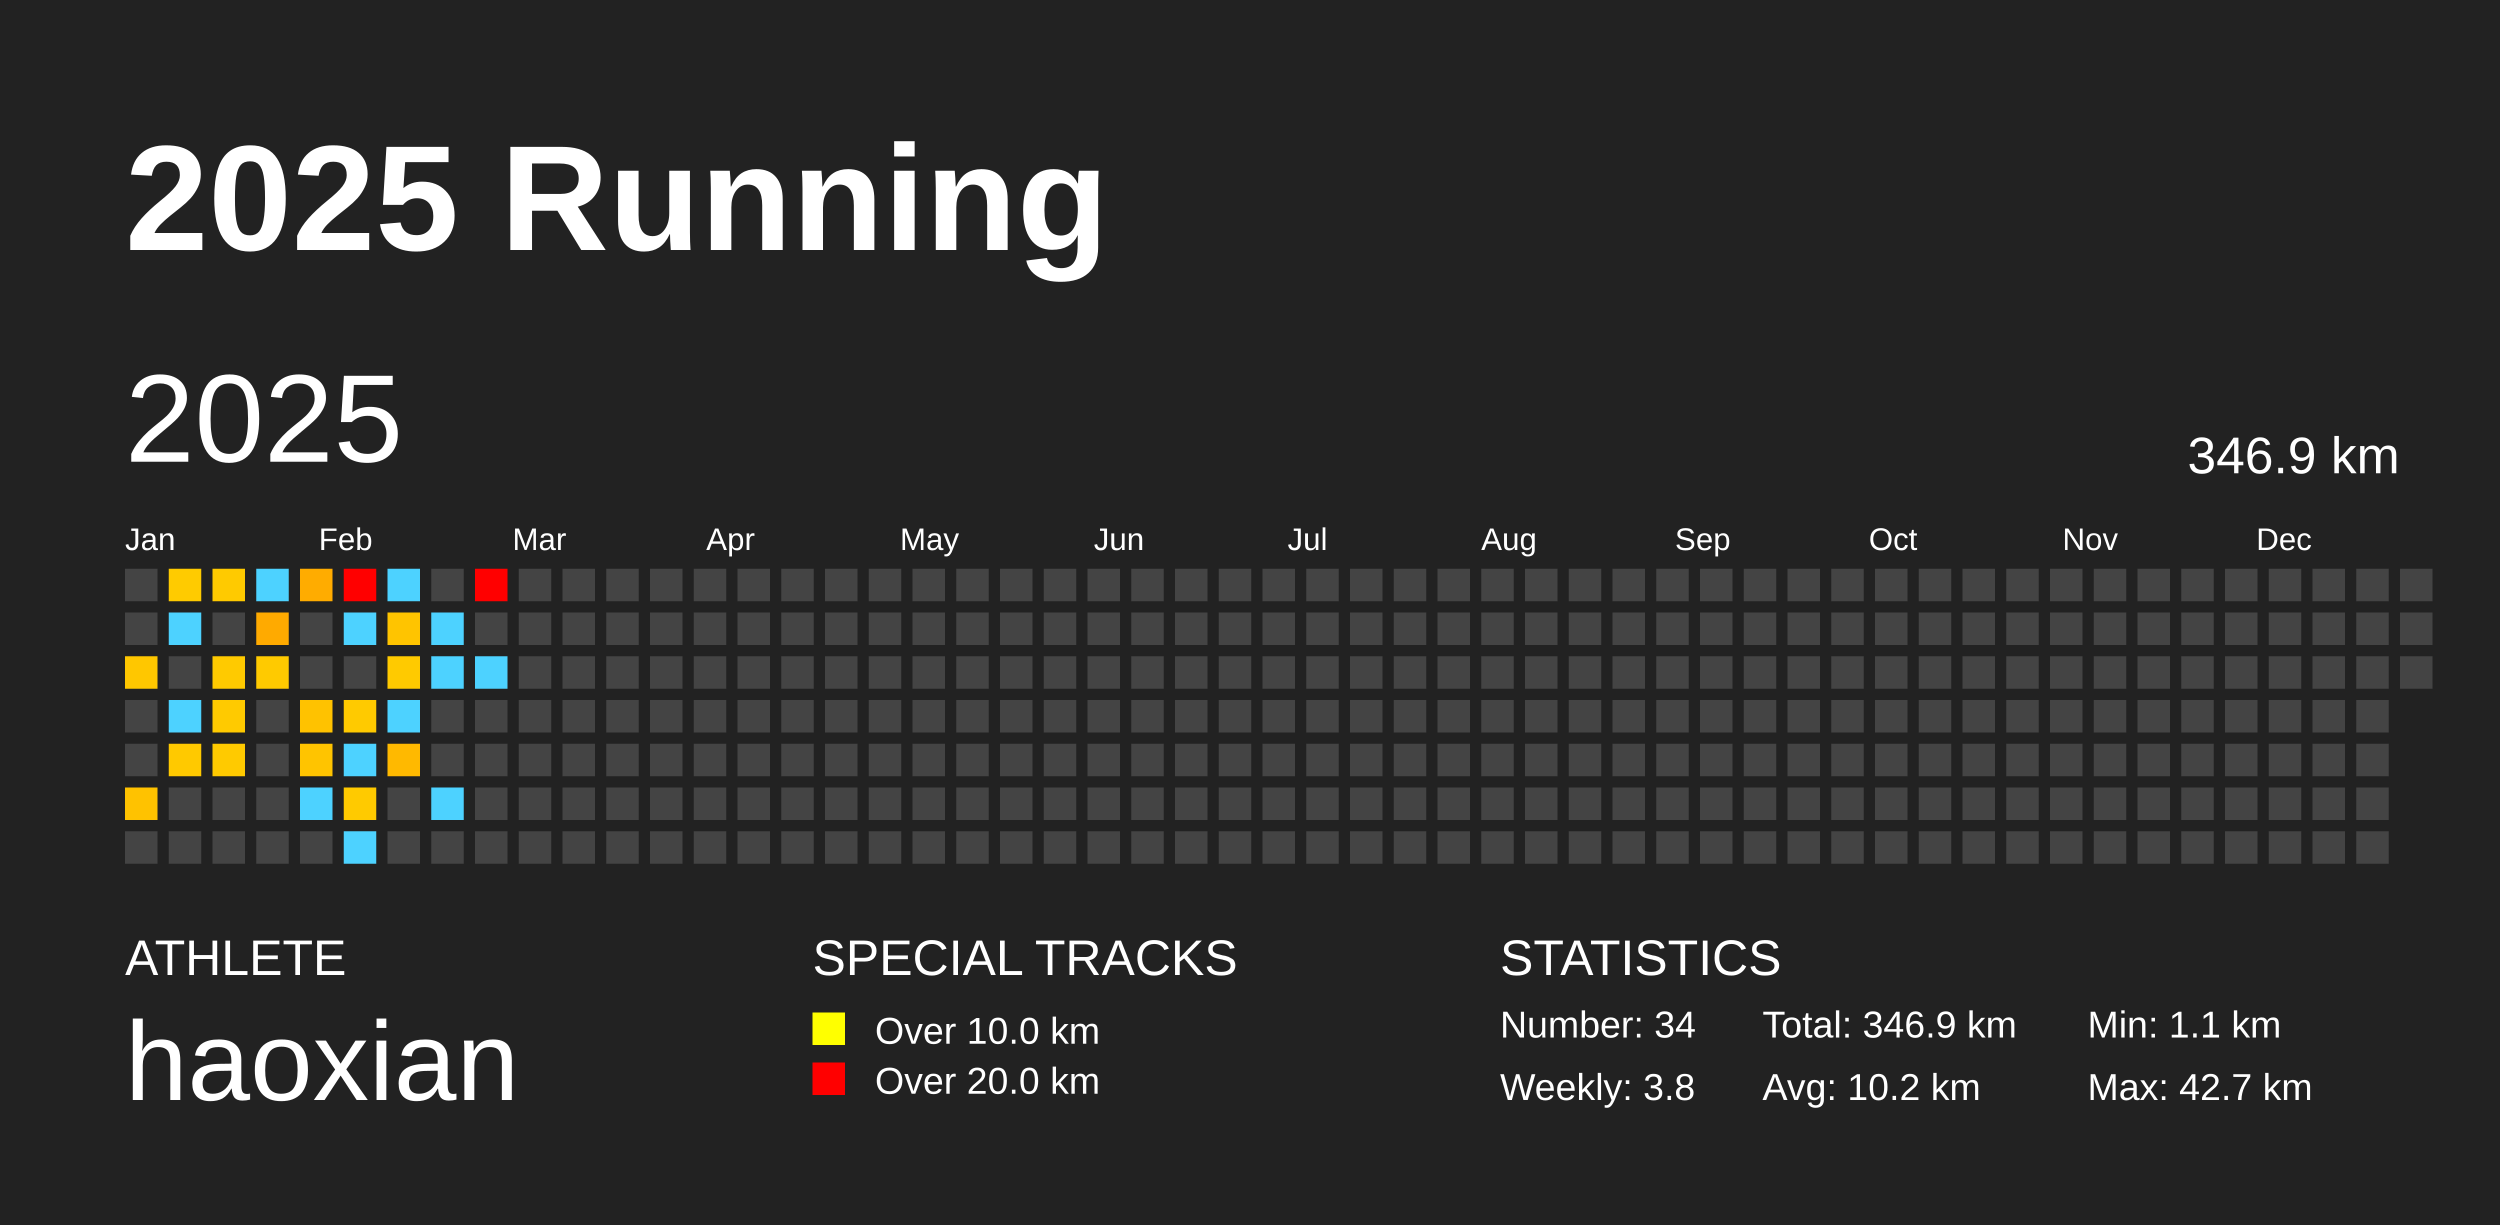
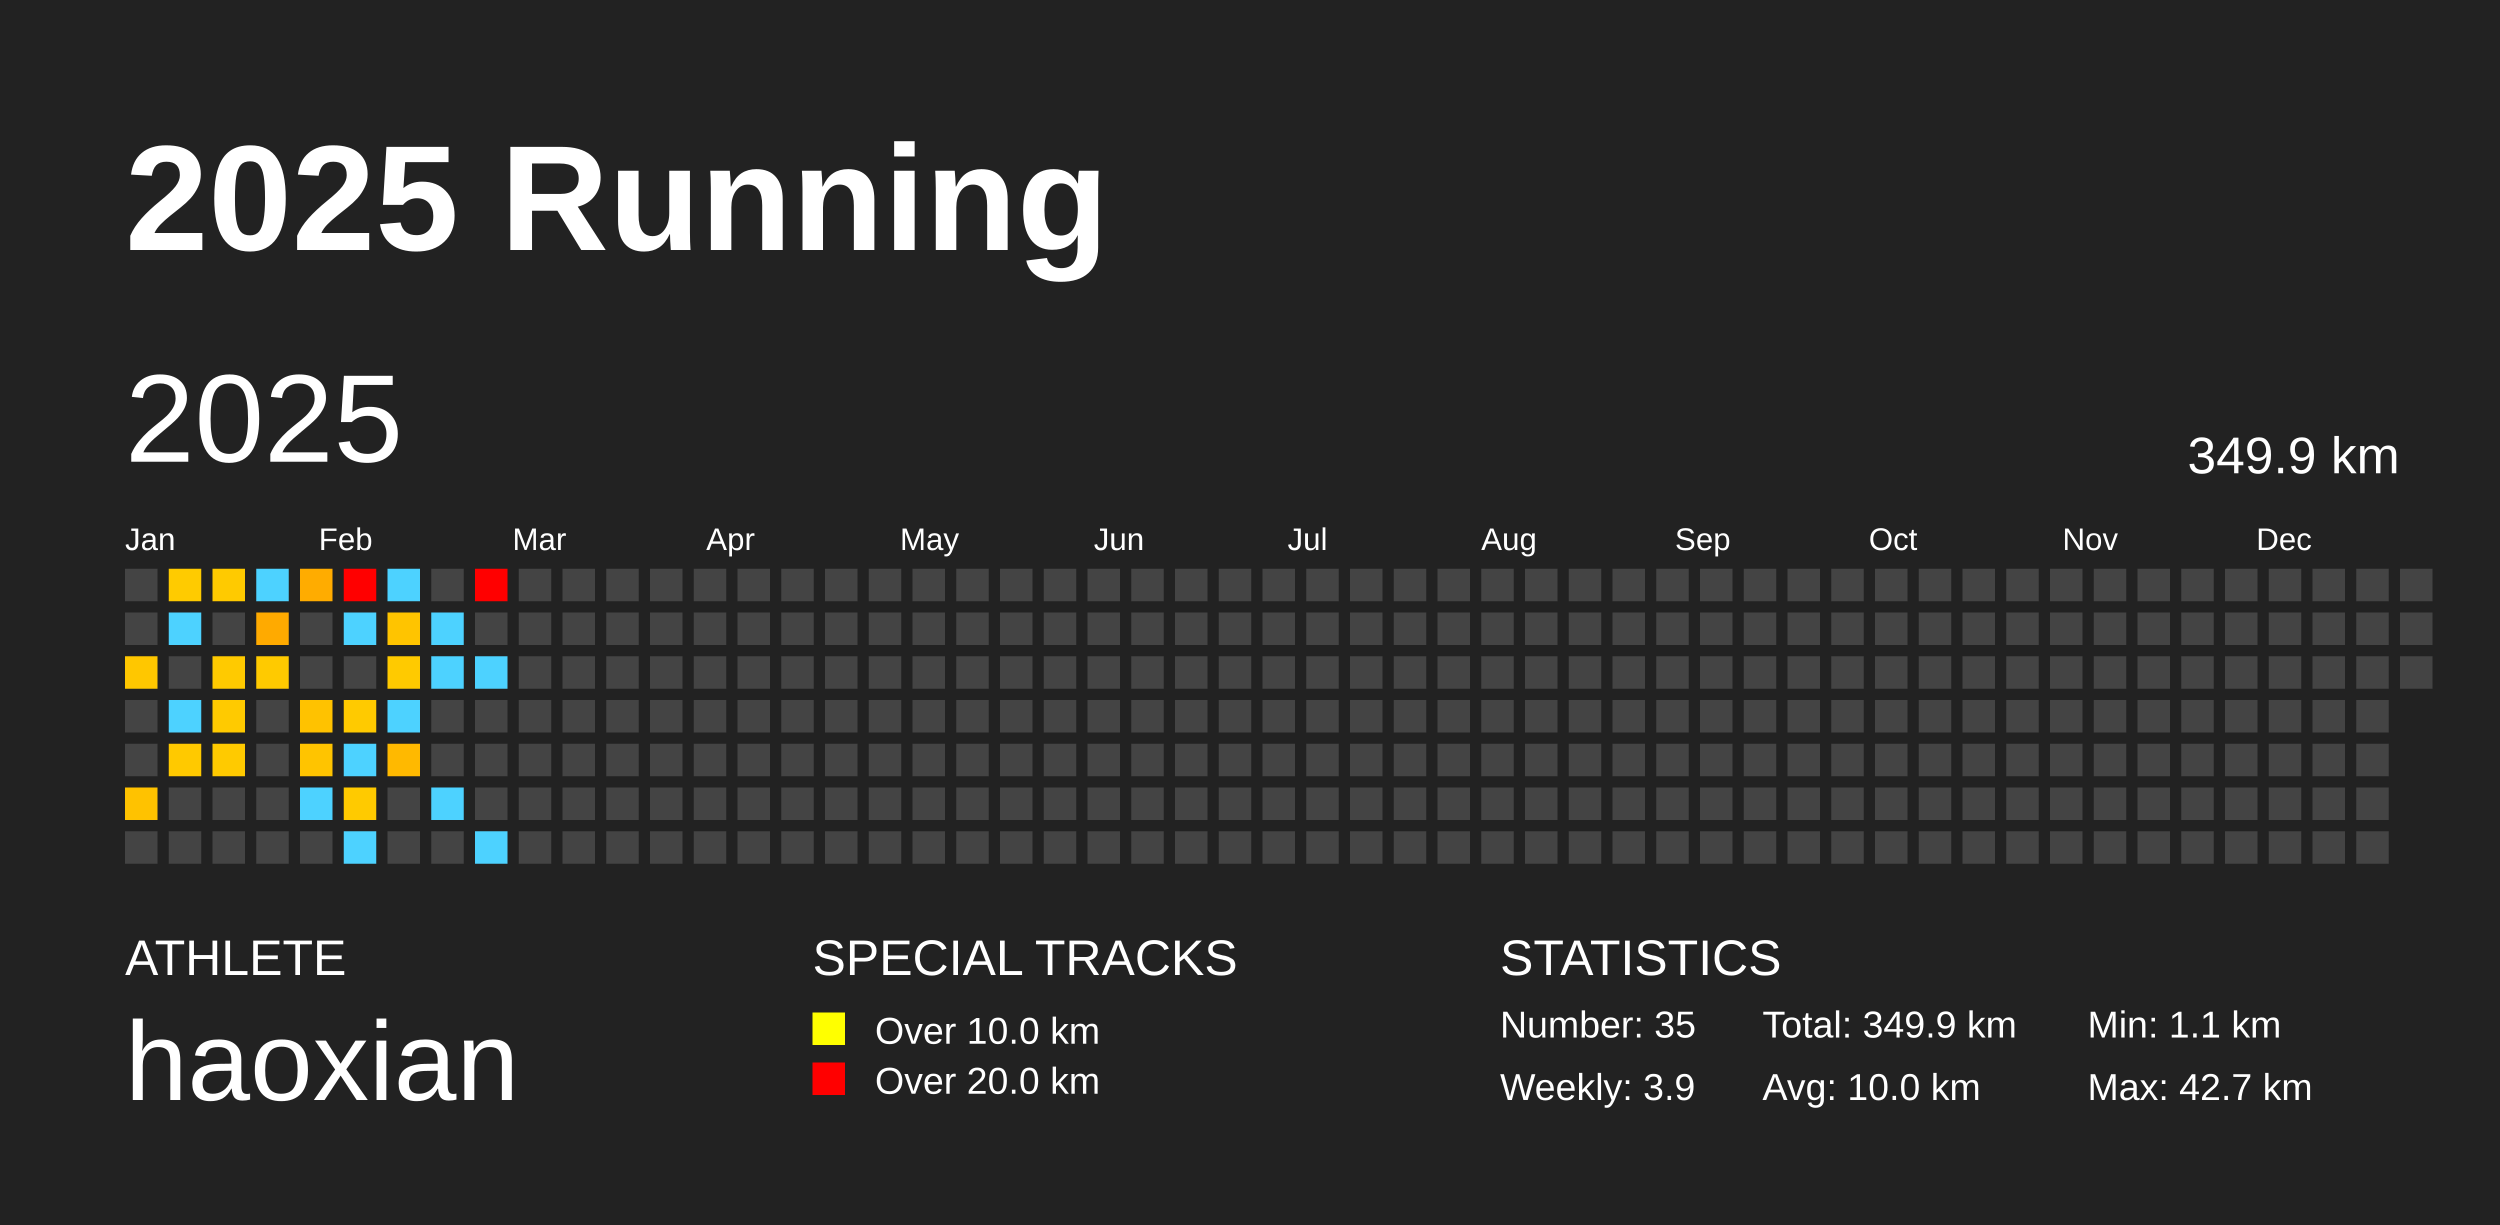
<svg xmlns="http://www.w3.org/2000/svg" baseProfile="full" height="98mm" version="1.1" viewBox="0,0,200,98" width="200mm">
  <defs />
  <rect fill="#222222" height="98" width="200" x="0" y="0" />
  <text fill="#FFFFFF" style="font-size:12px; font-family:Arial; font-weight:bold;" x="10" y="20">2025 Running</text>
  <text fill="#FFFFFF" style="font-size:4px; font-family:Arial" x="10" y="78">ATHLETE</text>
  <text fill="#FFFFFF" style="font-size:9px; font-family:Arial" x="10" y="88">haoxian</text>
  <text fill="#FFFFFF" style="font-size:4px; font-family:Arial" x="65" y="78">SPECIAL TRACKS</text>
  <rect fill="yellow" height="2.6" width="2.6" x="65" y="81" />
  <text fill="#FFFFFF" style="font-size:3px; font-family:Arial" x="70" y="83.5">Over 10.0 km</text>
  <rect fill="red" height="2.6" width="2.6" x="65" y="85" />
  <text fill="#FFFFFF" style="font-size:3px; font-family:Arial" x="70" y="87.5">Over 20.0 km</text>
  <text fill="#FFFFFF" style="font-size:4px; font-family:Arial" x="120" y="78">STATISTICS</text>
-   <text fill="#FFFFFF" style="font-size:3px; font-family:Arial" x="120" y="83">Number: 34</text>
-   <text fill="#FFFFFF" style="font-size:3px; font-family:Arial" x="120" y="88">Weekly: 3.8</text>
-   <text fill="#FFFFFF" style="font-size:3px; font-family:Arial" x="141" y="83">Total: 346.9 km</text>
-   <text fill="#FFFFFF" style="font-size:3px; font-family:Arial" x="141" y="88">Avg: 10.2 km</text>
+   <text fill="#FFFFFF" style="font-size:3px; font-family:Arial" x="120" y="83">Number: 35</text>
+   <text fill="#FFFFFF" style="font-size:3px; font-family:Arial" x="120" y="88">Weekly: 3.9</text>
+   <text fill="#FFFFFF" style="font-size:3px; font-family:Arial" x="141" y="83">Total: 349.9 km</text>
+   <text fill="#FFFFFF" style="font-size:3px; font-family:Arial" x="141" y="88">Avg: 10.0 km</text>
  <text fill="#FFFFFF" style="font-size:3px; font-family:Arial" x="167" y="83">Min: 1.1 km</text>
  <text fill="#FFFFFF" style="font-size:3px; font-family:Arial" x="167" y="88">Max: 42.7 km</text>
  <text dominant-baseline="hanging" fill="#FFFFFF" style="font-size:10.0px; font-family:Arial;" x="10" y="30">2025</text>
-   <text dominant-baseline="hanging" fill="#FFFFFF" style="font-size:4.125px; font-family:Arial;" x="175" y="35">346.9 km</text>
+   <text dominant-baseline="hanging" fill="#FFFFFF" style="font-size:4.125px; font-family:Arial;" x="175" y="35">349.9 km</text>
  <text fill="#FFFFFF" style="font-size:2.5px; font-family:Arial" x="10.0" y="44">Jan</text>
  <text fill="#FFFFFF" style="font-size:2.5px; font-family:Arial" x="25.5" y="44">Feb</text>
  <text fill="#FFFFFF" style="font-size:2.5px; font-family:Arial" x="41.0" y="44">Mar</text>
  <text fill="#FFFFFF" style="font-size:2.5px; font-family:Arial" x="56.5" y="44">Apr</text>
  <text fill="#FFFFFF" style="font-size:2.5px; font-family:Arial" x="72.0" y="44">May</text>
  <text fill="#FFFFFF" style="font-size:2.5px; font-family:Arial" x="87.5" y="44">Jun</text>
  <text fill="#FFFFFF" style="font-size:2.5px; font-family:Arial" x="103.0" y="44">Jul</text>
  <text fill="#FFFFFF" style="font-size:2.5px; font-family:Arial" x="118.5" y="44">Aug</text>
  <text fill="#FFFFFF" style="font-size:2.5px; font-family:Arial" x="134.0" y="44">Sep</text>
  <text fill="#FFFFFF" style="font-size:2.5px; font-family:Arial" x="149.5" y="44">Oct</text>
  <text fill="#FFFFFF" style="font-size:2.5px; font-family:Arial" x="165.0" y="44">Nov</text>
  <text fill="#FFFFFF" style="font-size:2.5px; font-family:Arial" x="180.5" y="44">Dec</text>
  <rect fill="#444444" height="2.6" width="2.6" x="10.0" y="45.5" />
  <rect fill="#444444" height="2.6" width="2.6" x="10.0" y="49.0" />
  <rect fill="#ffc700" height="2.6" width="2.6" x="10.0" y="52.5" />
  <rect fill="#444444" height="2.6" width="2.6" x="10.0" y="56.0" />
  <rect fill="#444444" height="2.6" width="2.6" x="10.0" y="59.5" />
  <rect fill="#ffc200" height="2.6" width="2.6" x="10.0" y="63.0" />
  <rect fill="#444444" height="2.6" width="2.6" x="10.0" y="66.5" />
  <rect fill="#ffcb00" height="2.6" width="2.6" x="13.5" y="45.5" />
  <rect fill="#4dd2ff" height="2.6" width="2.6" x="13.5" y="49.0" />
  <rect fill="#444444" height="2.6" width="2.6" x="13.5" y="52.5" />
  <rect fill="#4dd2ff" height="2.6" width="2.6" x="13.5" y="56.0" />
  <rect fill="#ffc900" height="2.6" width="2.6" x="13.5" y="59.5" />
  <rect fill="#444444" height="2.6" width="2.6" x="13.5" y="63.0" />
  <rect fill="#444444" height="2.6" width="2.6" x="13.5" y="66.5" />
  <rect fill="#ffca00" height="2.6" width="2.6" x="17.0" y="45.5" />
  <rect fill="#444444" height="2.6" width="2.6" x="17.0" y="49.0" />
  <rect fill="#ffca00" height="2.6" width="2.6" x="17.0" y="52.5" />
  <rect fill="#ffca00" height="2.6" width="2.6" x="17.0" y="56.0" />
  <rect fill="#ffca00" height="2.6" width="2.6" x="17.0" y="59.5" />
  <rect fill="#444444" height="2.6" width="2.6" x="17.0" y="63.0" />
  <rect fill="#444444" height="2.6" width="2.6" x="17.0" y="66.5" />
  <rect fill="#4dd2ff" height="2.6" width="2.6" x="20.5" y="45.5" />
  <rect fill="#ffaa00" height="2.6" width="2.6" x="20.5" y="49.0" />
  <rect fill="#ffca00" height="2.6" width="2.6" x="20.5" y="52.5" />
  <rect fill="#444444" height="2.6" width="2.6" x="20.5" y="56.0" />
  <rect fill="#444444" height="2.6" width="2.6" x="20.5" y="59.5" />
  <rect fill="#444444" height="2.6" width="2.6" x="20.5" y="63.0" />
  <rect fill="#444444" height="2.6" width="2.6" x="20.5" y="66.5" />
  <rect fill="#ffac00" height="2.6" width="2.6" x="24.0" y="45.5" />
  <rect fill="#444444" height="2.6" width="2.6" x="24.0" y="49.0" />
  <rect fill="#444444" height="2.6" width="2.6" x="24.0" y="52.5" />
  <rect fill="#ffc200" height="2.6" width="2.6" x="24.0" y="56.0" />
  <rect fill="#ffc400" height="2.6" width="2.6" x="24.0" y="59.5" />
  <rect fill="#4dd2ff" height="2.6" width="2.6" x="24.0" y="63.0" />
  <rect fill="#444444" height="2.6" width="2.6" x="24.0" y="66.5" />
  <rect fill="red" height="2.6" width="2.6" x="27.5" y="45.5" />
  <rect fill="#4dd2ff" height="2.6" width="2.6" x="27.5" y="49.0" />
  <rect fill="#444444" height="2.6" width="2.6" x="27.5" y="52.5" />
  <rect fill="#ffca00" height="2.6" width="2.6" x="27.5" y="56.0" />
  <rect fill="#4dd2ff" height="2.6" width="2.6" x="27.5" y="59.5" />
  <rect fill="#ffca00" height="2.6" width="2.6" x="27.5" y="63.0" />
  <rect fill="#4dd2ff" height="2.6" width="2.6" x="27.5" y="66.5" />
  <rect fill="#4dd2ff" height="2.6" width="2.6" x="31.0" y="45.5" />
  <rect fill="#ffc400" height="2.6" width="2.6" x="31.0" y="49.0" />
  <rect fill="#ffca00" height="2.6" width="2.6" x="31.0" y="52.5" />
  <rect fill="#4dd2ff" height="2.6" width="2.6" x="31.0" y="56.0" />
  <rect fill="#ffb900" height="2.6" width="2.6" x="31.0" y="59.5" />
  <rect fill="#444444" height="2.6" width="2.6" x="31.0" y="63.0" />
  <rect fill="#444444" height="2.6" width="2.6" x="31.0" y="66.5" />
  <rect fill="#444444" height="2.6" width="2.6" x="34.5" y="45.5" />
  <rect fill="#4dd2ff" height="2.6" width="2.6" x="34.5" y="49.0" />
  <rect fill="#4dd2ff" height="2.6" width="2.6" x="34.5" y="52.5" />
  <rect fill="#444444" height="2.6" width="2.6" x="34.5" y="56.0" />
  <rect fill="#444444" height="2.6" width="2.6" x="34.5" y="59.5" />
  <rect fill="#4dd2ff" height="2.6" width="2.6" x="34.5" y="63.0" />
  <rect fill="#444444" height="2.6" width="2.6" x="34.5" y="66.5" />
  <rect fill="red" height="2.6" width="2.6" x="38.0" y="45.5" />
  <rect fill="#444444" height="2.6" width="2.6" x="38.0" y="49.0" />
  <rect fill="#4dd2ff" height="2.6" width="2.6" x="38.0" y="52.5" />
  <rect fill="#444444" height="2.6" width="2.6" x="38.0" y="56.0" />
  <rect fill="#444444" height="2.6" width="2.6" x="38.0" y="59.5" />
  <rect fill="#444444" height="2.6" width="2.6" x="38.0" y="63.0" />
-   <rect fill="#444444" height="2.6" width="2.6" x="38.0" y="66.5" />
+   <rect fill="#4dd2ff" height="2.6" width="2.6" x="38.0" y="66.5" />
  <rect fill="#444444" height="2.6" width="2.6" x="41.5" y="45.5" />
  <rect fill="#444444" height="2.6" width="2.6" x="41.5" y="49.0" />
  <rect fill="#444444" height="2.6" width="2.6" x="41.5" y="52.5" />
  <rect fill="#444444" height="2.6" width="2.6" x="41.5" y="56.0" />
  <rect fill="#444444" height="2.6" width="2.6" x="41.5" y="59.5" />
  <rect fill="#444444" height="2.6" width="2.6" x="41.5" y="63.0" />
  <rect fill="#444444" height="2.6" width="2.6" x="41.5" y="66.5" />
  <rect fill="#444444" height="2.6" width="2.6" x="45.0" y="45.5" />
  <rect fill="#444444" height="2.6" width="2.6" x="45.0" y="49.0" />
  <rect fill="#444444" height="2.6" width="2.6" x="45.0" y="52.5" />
  <rect fill="#444444" height="2.6" width="2.6" x="45.0" y="56.0" />
  <rect fill="#444444" height="2.6" width="2.6" x="45.0" y="59.5" />
  <rect fill="#444444" height="2.6" width="2.6" x="45.0" y="63.0" />
  <rect fill="#444444" height="2.6" width="2.6" x="45.0" y="66.5" />
  <rect fill="#444444" height="2.6" width="2.6" x="48.5" y="45.5" />
  <rect fill="#444444" height="2.6" width="2.6" x="48.5" y="49.0" />
  <rect fill="#444444" height="2.6" width="2.6" x="48.5" y="52.5" />
  <rect fill="#444444" height="2.6" width="2.6" x="48.5" y="56.0" />
  <rect fill="#444444" height="2.6" width="2.6" x="48.5" y="59.5" />
  <rect fill="#444444" height="2.6" width="2.6" x="48.5" y="63.0" />
  <rect fill="#444444" height="2.6" width="2.6" x="48.5" y="66.5" />
  <rect fill="#444444" height="2.6" width="2.6" x="52.0" y="45.5" />
  <rect fill="#444444" height="2.6" width="2.6" x="52.0" y="49.0" />
  <rect fill="#444444" height="2.6" width="2.6" x="52.0" y="52.5" />
  <rect fill="#444444" height="2.6" width="2.6" x="52.0" y="56.0" />
  <rect fill="#444444" height="2.6" width="2.6" x="52.0" y="59.5" />
  <rect fill="#444444" height="2.6" width="2.6" x="52.0" y="63.0" />
  <rect fill="#444444" height="2.6" width="2.6" x="52.0" y="66.5" />
  <rect fill="#444444" height="2.6" width="2.6" x="55.5" y="45.5" />
  <rect fill="#444444" height="2.6" width="2.6" x="55.5" y="49.0" />
  <rect fill="#444444" height="2.6" width="2.6" x="55.5" y="52.5" />
  <rect fill="#444444" height="2.6" width="2.6" x="55.5" y="56.0" />
  <rect fill="#444444" height="2.6" width="2.6" x="55.5" y="59.5" />
  <rect fill="#444444" height="2.6" width="2.6" x="55.5" y="63.0" />
  <rect fill="#444444" height="2.6" width="2.6" x="55.5" y="66.5" />
  <rect fill="#444444" height="2.6" width="2.6" x="59.0" y="45.5" />
  <rect fill="#444444" height="2.6" width="2.6" x="59.0" y="49.0" />
  <rect fill="#444444" height="2.6" width="2.6" x="59.0" y="52.5" />
  <rect fill="#444444" height="2.6" width="2.6" x="59.0" y="56.0" />
  <rect fill="#444444" height="2.6" width="2.6" x="59.0" y="59.5" />
  <rect fill="#444444" height="2.6" width="2.6" x="59.0" y="63.0" />
  <rect fill="#444444" height="2.6" width="2.6" x="59.0" y="66.5" />
  <rect fill="#444444" height="2.6" width="2.6" x="62.5" y="45.5" />
  <rect fill="#444444" height="2.6" width="2.6" x="62.5" y="49.0" />
  <rect fill="#444444" height="2.6" width="2.6" x="62.5" y="52.5" />
  <rect fill="#444444" height="2.6" width="2.6" x="62.5" y="56.0" />
  <rect fill="#444444" height="2.6" width="2.6" x="62.5" y="59.5" />
  <rect fill="#444444" height="2.6" width="2.6" x="62.5" y="63.0" />
  <rect fill="#444444" height="2.6" width="2.6" x="62.5" y="66.5" />
  <rect fill="#444444" height="2.6" width="2.6" x="66.0" y="45.5" />
  <rect fill="#444444" height="2.6" width="2.6" x="66.0" y="49.0" />
  <rect fill="#444444" height="2.6" width="2.6" x="66.0" y="52.5" />
  <rect fill="#444444" height="2.6" width="2.6" x="66.0" y="56.0" />
  <rect fill="#444444" height="2.6" width="2.6" x="66.0" y="59.5" />
  <rect fill="#444444" height="2.6" width="2.6" x="66.0" y="63.0" />
  <rect fill="#444444" height="2.6" width="2.6" x="66.0" y="66.5" />
  <rect fill="#444444" height="2.6" width="2.6" x="69.5" y="45.5" />
  <rect fill="#444444" height="2.6" width="2.6" x="69.5" y="49.0" />
  <rect fill="#444444" height="2.6" width="2.6" x="69.5" y="52.5" />
  <rect fill="#444444" height="2.6" width="2.6" x="69.5" y="56.0" />
  <rect fill="#444444" height="2.6" width="2.6" x="69.5" y="59.5" />
  <rect fill="#444444" height="2.6" width="2.6" x="69.5" y="63.0" />
  <rect fill="#444444" height="2.6" width="2.6" x="69.5" y="66.5" />
  <rect fill="#444444" height="2.6" width="2.6" x="73.0" y="45.5" />
  <rect fill="#444444" height="2.6" width="2.6" x="73.0" y="49.0" />
  <rect fill="#444444" height="2.6" width="2.6" x="73.0" y="52.5" />
  <rect fill="#444444" height="2.6" width="2.6" x="73.0" y="56.0" />
  <rect fill="#444444" height="2.6" width="2.6" x="73.0" y="59.5" />
  <rect fill="#444444" height="2.6" width="2.6" x="73.0" y="63.0" />
  <rect fill="#444444" height="2.6" width="2.6" x="73.0" y="66.5" />
  <rect fill="#444444" height="2.6" width="2.6" x="76.5" y="45.5" />
  <rect fill="#444444" height="2.6" width="2.6" x="76.5" y="49.0" />
  <rect fill="#444444" height="2.6" width="2.6" x="76.5" y="52.5" />
  <rect fill="#444444" height="2.6" width="2.6" x="76.5" y="56.0" />
  <rect fill="#444444" height="2.6" width="2.6" x="76.5" y="59.5" />
  <rect fill="#444444" height="2.6" width="2.6" x="76.5" y="63.0" />
  <rect fill="#444444" height="2.6" width="2.6" x="76.5" y="66.5" />
  <rect fill="#444444" height="2.6" width="2.6" x="80.0" y="45.5" />
  <rect fill="#444444" height="2.6" width="2.6" x="80.0" y="49.0" />
  <rect fill="#444444" height="2.6" width="2.6" x="80.0" y="52.5" />
  <rect fill="#444444" height="2.6" width="2.6" x="80.0" y="56.0" />
  <rect fill="#444444" height="2.6" width="2.6" x="80.0" y="59.5" />
  <rect fill="#444444" height="2.6" width="2.6" x="80.0" y="63.0" />
  <rect fill="#444444" height="2.6" width="2.6" x="80.0" y="66.5" />
  <rect fill="#444444" height="2.6" width="2.6" x="83.5" y="45.5" />
  <rect fill="#444444" height="2.6" width="2.6" x="83.5" y="49.0" />
  <rect fill="#444444" height="2.6" width="2.6" x="83.5" y="52.5" />
  <rect fill="#444444" height="2.6" width="2.6" x="83.5" y="56.0" />
  <rect fill="#444444" height="2.6" width="2.6" x="83.5" y="59.5" />
  <rect fill="#444444" height="2.6" width="2.6" x="83.5" y="63.0" />
  <rect fill="#444444" height="2.6" width="2.6" x="83.5" y="66.5" />
  <rect fill="#444444" height="2.6" width="2.6" x="87.0" y="45.5" />
  <rect fill="#444444" height="2.6" width="2.6" x="87.0" y="49.0" />
  <rect fill="#444444" height="2.6" width="2.6" x="87.0" y="52.5" />
  <rect fill="#444444" height="2.6" width="2.6" x="87.0" y="56.0" />
  <rect fill="#444444" height="2.6" width="2.6" x="87.0" y="59.5" />
  <rect fill="#444444" height="2.6" width="2.6" x="87.0" y="63.0" />
  <rect fill="#444444" height="2.6" width="2.6" x="87.0" y="66.5" />
  <rect fill="#444444" height="2.6" width="2.6" x="90.5" y="45.5" />
  <rect fill="#444444" height="2.6" width="2.6" x="90.5" y="49.0" />
  <rect fill="#444444" height="2.6" width="2.6" x="90.5" y="52.5" />
  <rect fill="#444444" height="2.6" width="2.6" x="90.5" y="56.0" />
  <rect fill="#444444" height="2.6" width="2.6" x="90.5" y="59.5" />
  <rect fill="#444444" height="2.6" width="2.6" x="90.5" y="63.0" />
  <rect fill="#444444" height="2.6" width="2.6" x="90.5" y="66.5" />
  <rect fill="#444444" height="2.6" width="2.6" x="94.0" y="45.5" />
  <rect fill="#444444" height="2.6" width="2.6" x="94.0" y="49.0" />
  <rect fill="#444444" height="2.6" width="2.6" x="94.0" y="52.5" />
  <rect fill="#444444" height="2.6" width="2.6" x="94.0" y="56.0" />
  <rect fill="#444444" height="2.6" width="2.6" x="94.0" y="59.5" />
  <rect fill="#444444" height="2.6" width="2.6" x="94.0" y="63.0" />
  <rect fill="#444444" height="2.6" width="2.6" x="94.0" y="66.5" />
  <rect fill="#444444" height="2.6" width="2.6" x="97.5" y="45.5" />
  <rect fill="#444444" height="2.6" width="2.6" x="97.5" y="49.0" />
  <rect fill="#444444" height="2.6" width="2.6" x="97.5" y="52.5" />
  <rect fill="#444444" height="2.6" width="2.6" x="97.5" y="56.0" />
  <rect fill="#444444" height="2.6" width="2.6" x="97.5" y="59.5" />
  <rect fill="#444444" height="2.6" width="2.6" x="97.5" y="63.0" />
  <rect fill="#444444" height="2.6" width="2.6" x="97.5" y="66.5" />
  <rect fill="#444444" height="2.6" width="2.6" x="101.0" y="45.5" />
  <rect fill="#444444" height="2.6" width="2.6" x="101.0" y="49.0" />
  <rect fill="#444444" height="2.6" width="2.6" x="101.0" y="52.5" />
  <rect fill="#444444" height="2.6" width="2.6" x="101.0" y="56.0" />
  <rect fill="#444444" height="2.6" width="2.6" x="101.0" y="59.5" />
  <rect fill="#444444" height="2.6" width="2.6" x="101.0" y="63.0" />
  <rect fill="#444444" height="2.6" width="2.6" x="101.0" y="66.5" />
  <rect fill="#444444" height="2.6" width="2.6" x="104.5" y="45.5" />
  <rect fill="#444444" height="2.6" width="2.6" x="104.5" y="49.0" />
  <rect fill="#444444" height="2.6" width="2.6" x="104.5" y="52.5" />
  <rect fill="#444444" height="2.6" width="2.6" x="104.5" y="56.0" />
  <rect fill="#444444" height="2.6" width="2.6" x="104.5" y="59.5" />
  <rect fill="#444444" height="2.6" width="2.6" x="104.5" y="63.0" />
  <rect fill="#444444" height="2.6" width="2.6" x="104.5" y="66.5" />
  <rect fill="#444444" height="2.6" width="2.6" x="108.0" y="45.5" />
  <rect fill="#444444" height="2.6" width="2.6" x="108.0" y="49.0" />
  <rect fill="#444444" height="2.6" width="2.6" x="108.0" y="52.5" />
  <rect fill="#444444" height="2.6" width="2.6" x="108.0" y="56.0" />
  <rect fill="#444444" height="2.6" width="2.6" x="108.0" y="59.5" />
  <rect fill="#444444" height="2.6" width="2.6" x="108.0" y="63.0" />
  <rect fill="#444444" height="2.6" width="2.6" x="108.0" y="66.5" />
  <rect fill="#444444" height="2.6" width="2.6" x="111.5" y="45.5" />
  <rect fill="#444444" height="2.6" width="2.6" x="111.5" y="49.0" />
  <rect fill="#444444" height="2.6" width="2.6" x="111.5" y="52.5" />
  <rect fill="#444444" height="2.6" width="2.6" x="111.5" y="56.0" />
  <rect fill="#444444" height="2.6" width="2.6" x="111.5" y="59.5" />
  <rect fill="#444444" height="2.6" width="2.6" x="111.5" y="63.0" />
  <rect fill="#444444" height="2.6" width="2.6" x="111.5" y="66.5" />
  <rect fill="#444444" height="2.6" width="2.6" x="115.0" y="45.5" />
  <rect fill="#444444" height="2.6" width="2.6" x="115.0" y="49.0" />
  <rect fill="#444444" height="2.6" width="2.6" x="115.0" y="52.5" />
  <rect fill="#444444" height="2.6" width="2.6" x="115.0" y="56.0" />
  <rect fill="#444444" height="2.6" width="2.6" x="115.0" y="59.5" />
  <rect fill="#444444" height="2.6" width="2.6" x="115.0" y="63.0" />
  <rect fill="#444444" height="2.6" width="2.6" x="115.0" y="66.5" />
  <rect fill="#444444" height="2.6" width="2.6" x="118.5" y="45.5" />
  <rect fill="#444444" height="2.6" width="2.6" x="118.5" y="49.0" />
  <rect fill="#444444" height="2.6" width="2.6" x="118.5" y="52.5" />
  <rect fill="#444444" height="2.6" width="2.6" x="118.5" y="56.0" />
  <rect fill="#444444" height="2.6" width="2.6" x="118.5" y="59.5" />
  <rect fill="#444444" height="2.6" width="2.6" x="118.5" y="63.0" />
  <rect fill="#444444" height="2.6" width="2.6" x="118.5" y="66.5" />
  <rect fill="#444444" height="2.6" width="2.6" x="122.0" y="45.5" />
  <rect fill="#444444" height="2.6" width="2.6" x="122.0" y="49.0" />
  <rect fill="#444444" height="2.6" width="2.6" x="122.0" y="52.5" />
  <rect fill="#444444" height="2.6" width="2.6" x="122.0" y="56.0" />
  <rect fill="#444444" height="2.6" width="2.6" x="122.0" y="59.5" />
  <rect fill="#444444" height="2.6" width="2.6" x="122.0" y="63.0" />
  <rect fill="#444444" height="2.6" width="2.6" x="122.0" y="66.5" />
  <rect fill="#444444" height="2.6" width="2.6" x="125.5" y="45.5" />
  <rect fill="#444444" height="2.6" width="2.6" x="125.5" y="49.0" />
  <rect fill="#444444" height="2.6" width="2.6" x="125.5" y="52.5" />
  <rect fill="#444444" height="2.6" width="2.6" x="125.5" y="56.0" />
  <rect fill="#444444" height="2.6" width="2.6" x="125.5" y="59.5" />
  <rect fill="#444444" height="2.6" width="2.6" x="125.5" y="63.0" />
  <rect fill="#444444" height="2.6" width="2.6" x="125.5" y="66.5" />
  <rect fill="#444444" height="2.6" width="2.6" x="129.0" y="45.5" />
  <rect fill="#444444" height="2.6" width="2.6" x="129.0" y="49.0" />
  <rect fill="#444444" height="2.6" width="2.6" x="129.0" y="52.5" />
  <rect fill="#444444" height="2.6" width="2.6" x="129.0" y="56.0" />
  <rect fill="#444444" height="2.6" width="2.6" x="129.0" y="59.5" />
  <rect fill="#444444" height="2.6" width="2.6" x="129.0" y="63.0" />
  <rect fill="#444444" height="2.6" width="2.6" x="129.0" y="66.5" />
  <rect fill="#444444" height="2.6" width="2.6" x="132.5" y="45.5" />
  <rect fill="#444444" height="2.6" width="2.6" x="132.5" y="49.0" />
  <rect fill="#444444" height="2.6" width="2.6" x="132.5" y="52.5" />
  <rect fill="#444444" height="2.6" width="2.6" x="132.5" y="56.0" />
  <rect fill="#444444" height="2.6" width="2.6" x="132.5" y="59.5" />
  <rect fill="#444444" height="2.6" width="2.6" x="132.5" y="63.0" />
  <rect fill="#444444" height="2.6" width="2.6" x="132.5" y="66.5" />
  <rect fill="#444444" height="2.6" width="2.6" x="136.0" y="45.5" />
  <rect fill="#444444" height="2.6" width="2.6" x="136.0" y="49.0" />
  <rect fill="#444444" height="2.6" width="2.6" x="136.0" y="52.5" />
  <rect fill="#444444" height="2.6" width="2.6" x="136.0" y="56.0" />
  <rect fill="#444444" height="2.6" width="2.6" x="136.0" y="59.5" />
  <rect fill="#444444" height="2.6" width="2.6" x="136.0" y="63.0" />
  <rect fill="#444444" height="2.6" width="2.6" x="136.0" y="66.5" />
  <rect fill="#444444" height="2.6" width="2.6" x="139.5" y="45.5" />
  <rect fill="#444444" height="2.6" width="2.6" x="139.5" y="49.0" />
  <rect fill="#444444" height="2.6" width="2.6" x="139.5" y="52.5" />
  <rect fill="#444444" height="2.6" width="2.6" x="139.5" y="56.0" />
  <rect fill="#444444" height="2.6" width="2.6" x="139.5" y="59.5" />
  <rect fill="#444444" height="2.6" width="2.6" x="139.5" y="63.0" />
  <rect fill="#444444" height="2.6" width="2.6" x="139.5" y="66.5" />
  <rect fill="#444444" height="2.6" width="2.6" x="143.0" y="45.5" />
  <rect fill="#444444" height="2.6" width="2.6" x="143.0" y="49.0" />
  <rect fill="#444444" height="2.6" width="2.6" x="143.0" y="52.5" />
  <rect fill="#444444" height="2.6" width="2.6" x="143.0" y="56.0" />
  <rect fill="#444444" height="2.6" width="2.6" x="143.0" y="59.5" />
  <rect fill="#444444" height="2.6" width="2.6" x="143.0" y="63.0" />
  <rect fill="#444444" height="2.6" width="2.6" x="143.0" y="66.5" />
  <rect fill="#444444" height="2.6" width="2.6" x="146.5" y="45.5" />
  <rect fill="#444444" height="2.6" width="2.6" x="146.5" y="49.0" />
  <rect fill="#444444" height="2.6" width="2.6" x="146.5" y="52.5" />
  <rect fill="#444444" height="2.6" width="2.6" x="146.5" y="56.0" />
  <rect fill="#444444" height="2.6" width="2.6" x="146.5" y="59.5" />
  <rect fill="#444444" height="2.6" width="2.6" x="146.5" y="63.0" />
  <rect fill="#444444" height="2.6" width="2.6" x="146.5" y="66.5" />
  <rect fill="#444444" height="2.6" width="2.6" x="150.0" y="45.5" />
  <rect fill="#444444" height="2.6" width="2.6" x="150.0" y="49.0" />
  <rect fill="#444444" height="2.6" width="2.6" x="150.0" y="52.5" />
  <rect fill="#444444" height="2.6" width="2.6" x="150.0" y="56.0" />
  <rect fill="#444444" height="2.6" width="2.6" x="150.0" y="59.5" />
  <rect fill="#444444" height="2.6" width="2.6" x="150.0" y="63.0" />
  <rect fill="#444444" height="2.6" width="2.6" x="150.0" y="66.5" />
  <rect fill="#444444" height="2.6" width="2.6" x="153.5" y="45.5" />
  <rect fill="#444444" height="2.6" width="2.6" x="153.5" y="49.0" />
  <rect fill="#444444" height="2.6" width="2.6" x="153.5" y="52.5" />
  <rect fill="#444444" height="2.6" width="2.6" x="153.5" y="56.0" />
  <rect fill="#444444" height="2.6" width="2.6" x="153.5" y="59.5" />
  <rect fill="#444444" height="2.6" width="2.6" x="153.5" y="63.0" />
  <rect fill="#444444" height="2.6" width="2.6" x="153.5" y="66.5" />
  <rect fill="#444444" height="2.6" width="2.6" x="157.0" y="45.5" />
  <rect fill="#444444" height="2.6" width="2.6" x="157.0" y="49.0" />
  <rect fill="#444444" height="2.6" width="2.6" x="157.0" y="52.5" />
  <rect fill="#444444" height="2.6" width="2.6" x="157.0" y="56.0" />
  <rect fill="#444444" height="2.6" width="2.6" x="157.0" y="59.5" />
  <rect fill="#444444" height="2.6" width="2.6" x="157.0" y="63.0" />
  <rect fill="#444444" height="2.6" width="2.6" x="157.0" y="66.5" />
  <rect fill="#444444" height="2.6" width="2.6" x="160.5" y="45.5" />
  <rect fill="#444444" height="2.6" width="2.6" x="160.5" y="49.0" />
  <rect fill="#444444" height="2.6" width="2.6" x="160.5" y="52.5" />
  <rect fill="#444444" height="2.6" width="2.6" x="160.5" y="56.0" />
  <rect fill="#444444" height="2.6" width="2.6" x="160.5" y="59.5" />
  <rect fill="#444444" height="2.6" width="2.6" x="160.5" y="63.0" />
  <rect fill="#444444" height="2.6" width="2.6" x="160.5" y="66.5" />
  <rect fill="#444444" height="2.6" width="2.6" x="164.0" y="45.5" />
  <rect fill="#444444" height="2.6" width="2.6" x="164.0" y="49.0" />
  <rect fill="#444444" height="2.6" width="2.6" x="164.0" y="52.5" />
  <rect fill="#444444" height="2.6" width="2.6" x="164.0" y="56.0" />
  <rect fill="#444444" height="2.6" width="2.6" x="164.0" y="59.5" />
  <rect fill="#444444" height="2.6" width="2.6" x="164.0" y="63.0" />
  <rect fill="#444444" height="2.6" width="2.6" x="164.0" y="66.5" />
  <rect fill="#444444" height="2.6" width="2.6" x="167.5" y="45.5" />
  <rect fill="#444444" height="2.6" width="2.6" x="167.5" y="49.0" />
  <rect fill="#444444" height="2.6" width="2.6" x="167.5" y="52.5" />
  <rect fill="#444444" height="2.6" width="2.6" x="167.5" y="56.0" />
  <rect fill="#444444" height="2.6" width="2.6" x="167.5" y="59.5" />
  <rect fill="#444444" height="2.6" width="2.6" x="167.5" y="63.0" />
  <rect fill="#444444" height="2.6" width="2.6" x="167.5" y="66.5" />
  <rect fill="#444444" height="2.6" width="2.6" x="171.0" y="45.5" />
  <rect fill="#444444" height="2.6" width="2.6" x="171.0" y="49.0" />
  <rect fill="#444444" height="2.6" width="2.6" x="171.0" y="52.5" />
  <rect fill="#444444" height="2.6" width="2.6" x="171.0" y="56.0" />
  <rect fill="#444444" height="2.6" width="2.6" x="171.0" y="59.5" />
  <rect fill="#444444" height="2.6" width="2.6" x="171.0" y="63.0" />
  <rect fill="#444444" height="2.6" width="2.6" x="171.0" y="66.5" />
  <rect fill="#444444" height="2.6" width="2.6" x="174.5" y="45.5" />
  <rect fill="#444444" height="2.6" width="2.6" x="174.5" y="49.0" />
  <rect fill="#444444" height="2.6" width="2.6" x="174.5" y="52.5" />
  <rect fill="#444444" height="2.6" width="2.6" x="174.5" y="56.0" />
  <rect fill="#444444" height="2.6" width="2.6" x="174.5" y="59.5" />
  <rect fill="#444444" height="2.6" width="2.6" x="174.5" y="63.0" />
  <rect fill="#444444" height="2.6" width="2.6" x="174.5" y="66.5" />
  <rect fill="#444444" height="2.6" width="2.6" x="178.0" y="45.5" />
  <rect fill="#444444" height="2.6" width="2.6" x="178.0" y="49.0" />
  <rect fill="#444444" height="2.6" width="2.6" x="178.0" y="52.5" />
  <rect fill="#444444" height="2.6" width="2.6" x="178.0" y="56.0" />
  <rect fill="#444444" height="2.6" width="2.6" x="178.0" y="59.5" />
  <rect fill="#444444" height="2.6" width="2.6" x="178.0" y="63.0" />
  <rect fill="#444444" height="2.6" width="2.6" x="178.0" y="66.5" />
  <rect fill="#444444" height="2.6" width="2.6" x="181.5" y="45.5" />
  <rect fill="#444444" height="2.6" width="2.6" x="181.5" y="49.0" />
  <rect fill="#444444" height="2.6" width="2.6" x="181.5" y="52.5" />
  <rect fill="#444444" height="2.6" width="2.6" x="181.5" y="56.0" />
  <rect fill="#444444" height="2.6" width="2.6" x="181.5" y="59.5" />
  <rect fill="#444444" height="2.6" width="2.6" x="181.5" y="63.0" />
  <rect fill="#444444" height="2.6" width="2.6" x="181.5" y="66.5" />
  <rect fill="#444444" height="2.6" width="2.6" x="185.0" y="45.5" />
  <rect fill="#444444" height="2.6" width="2.6" x="185.0" y="49.0" />
  <rect fill="#444444" height="2.6" width="2.6" x="185.0" y="52.5" />
  <rect fill="#444444" height="2.6" width="2.6" x="185.0" y="56.0" />
  <rect fill="#444444" height="2.6" width="2.6" x="185.0" y="59.5" />
  <rect fill="#444444" height="2.6" width="2.6" x="185.0" y="63.0" />
  <rect fill="#444444" height="2.6" width="2.6" x="185.0" y="66.5" />
  <rect fill="#444444" height="2.6" width="2.6" x="188.5" y="45.5" />
  <rect fill="#444444" height="2.6" width="2.6" x="188.5" y="49.0" />
  <rect fill="#444444" height="2.6" width="2.6" x="188.5" y="52.5" />
  <rect fill="#444444" height="2.6" width="2.6" x="188.5" y="56.0" />
  <rect fill="#444444" height="2.6" width="2.6" x="188.5" y="59.5" />
  <rect fill="#444444" height="2.6" width="2.6" x="188.5" y="63.0" />
  <rect fill="#444444" height="2.6" width="2.6" x="188.5" y="66.5" />
  <rect fill="#444444" height="2.6" width="2.6" x="192.0" y="45.5" />
  <rect fill="#444444" height="2.6" width="2.6" x="192.0" y="49.0" />
  <rect fill="#444444" height="2.6" width="2.6" x="192.0" y="52.5" />
</svg>
